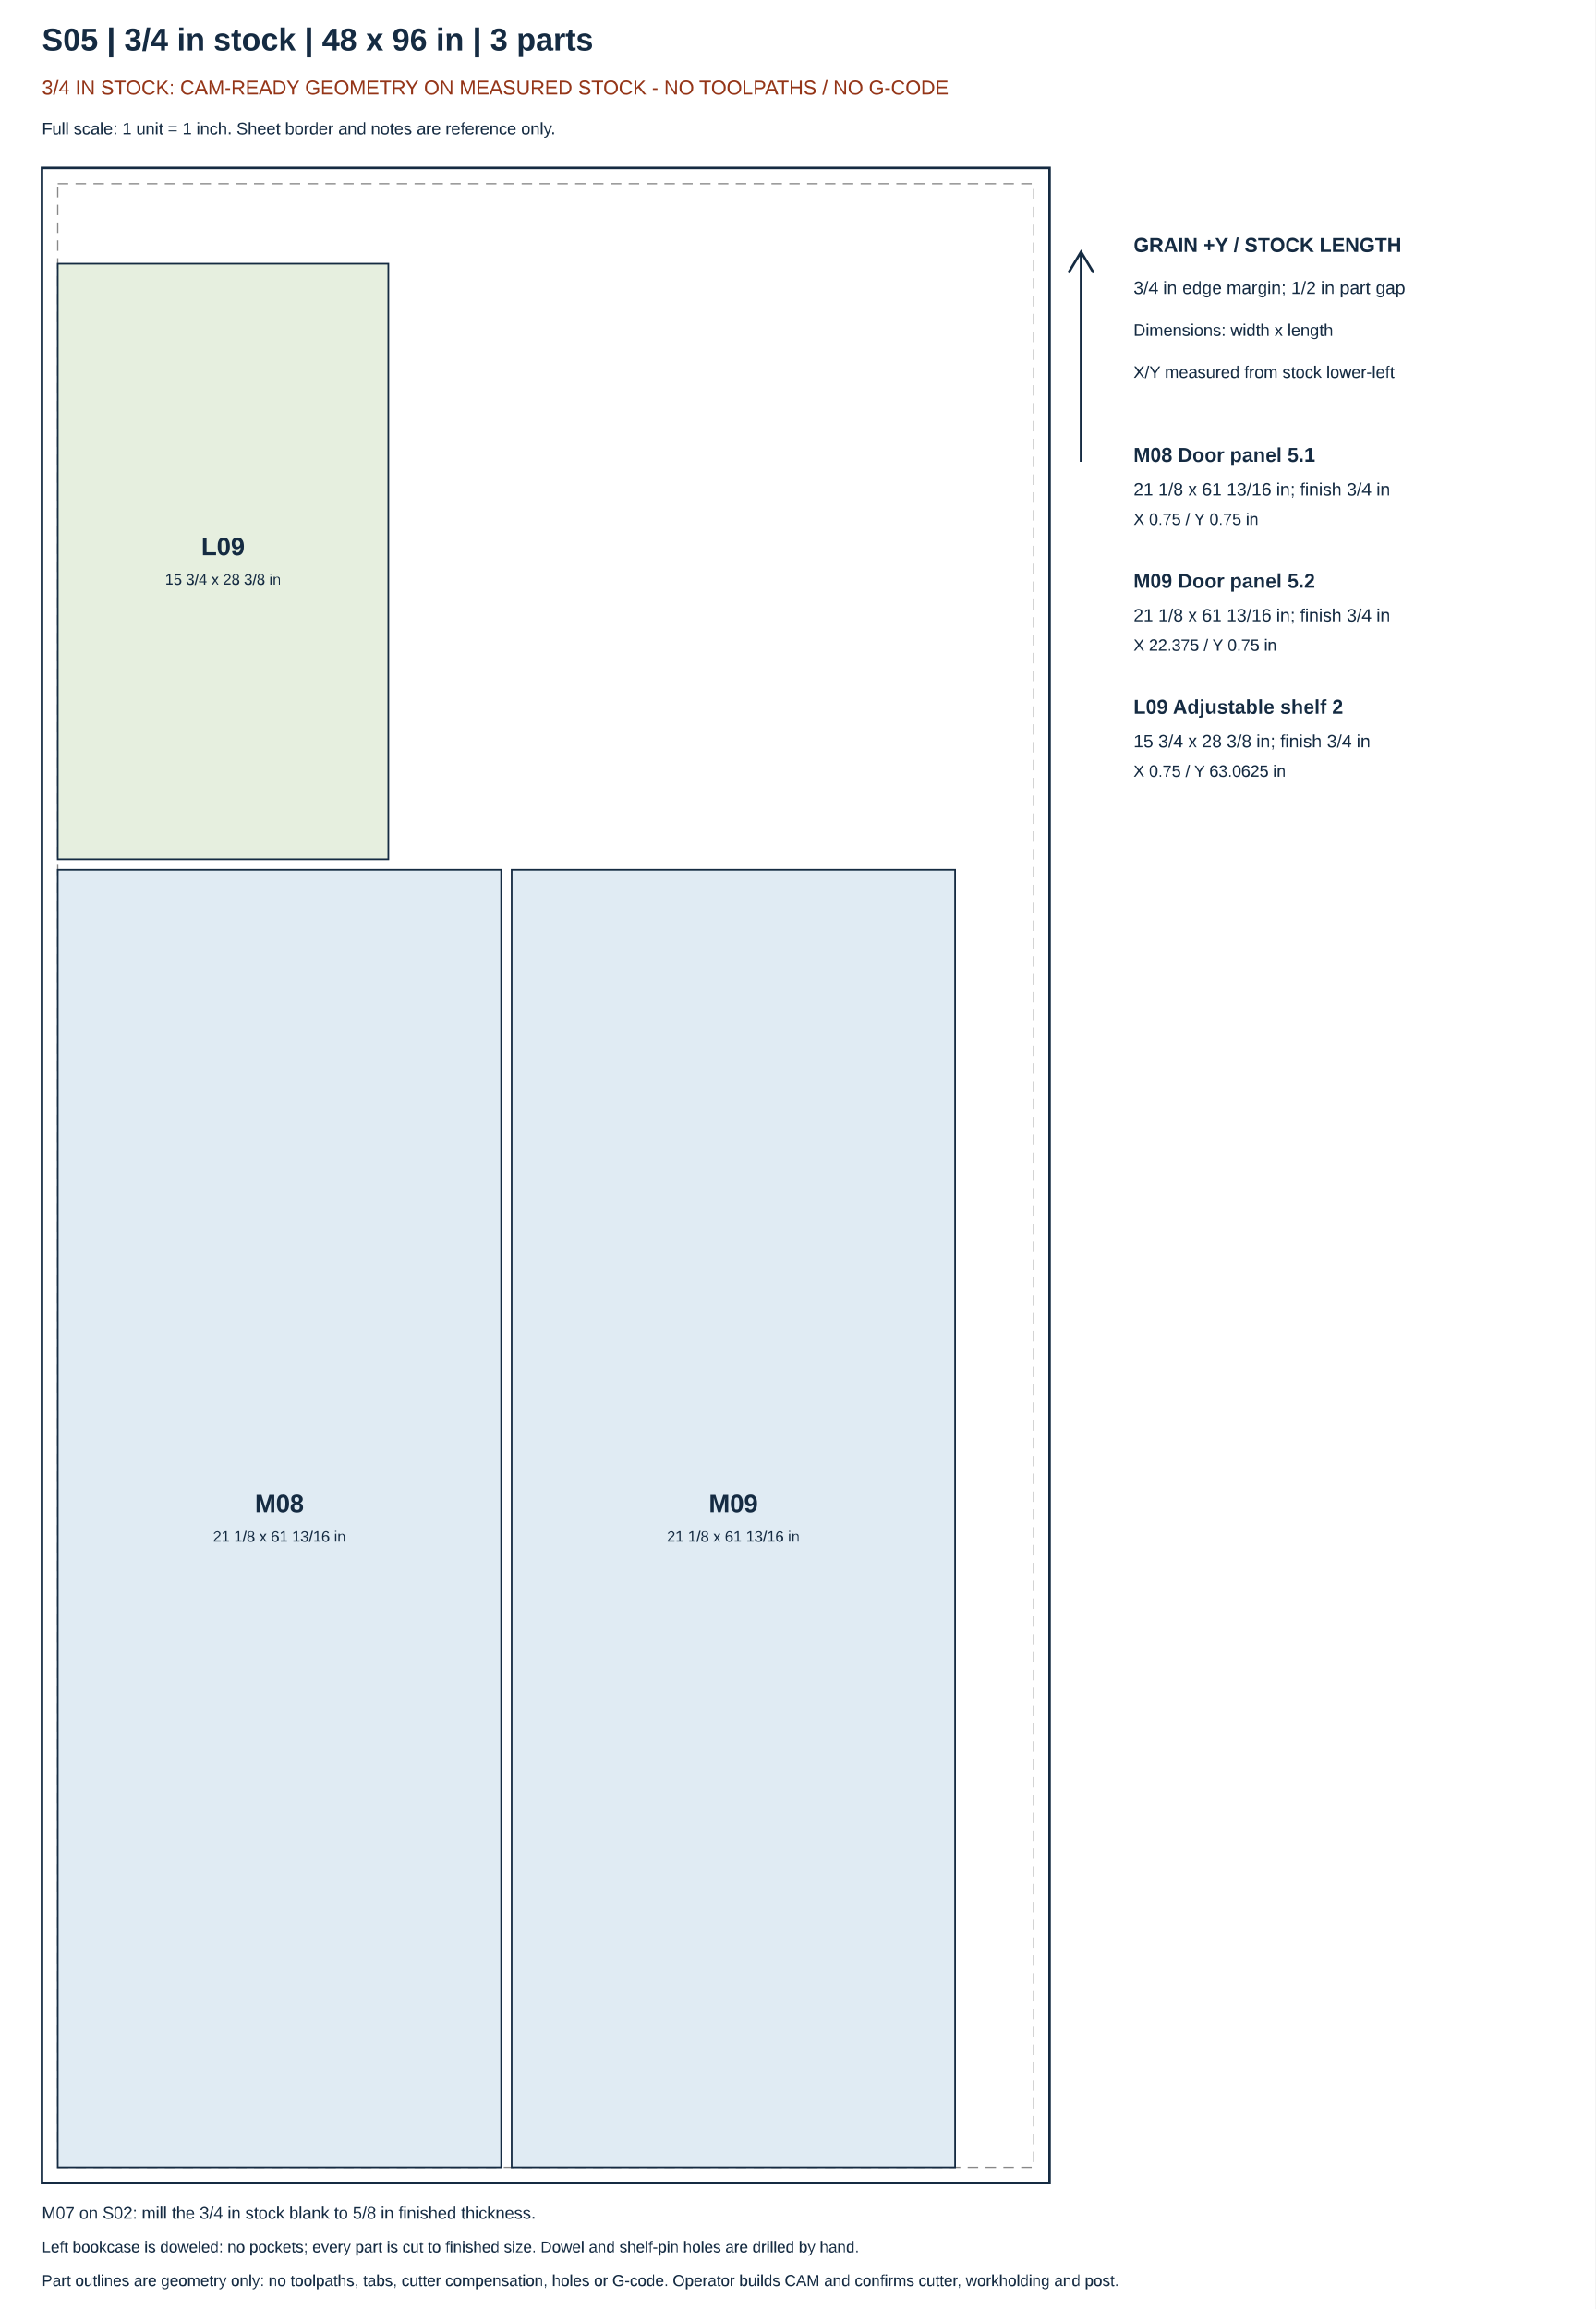
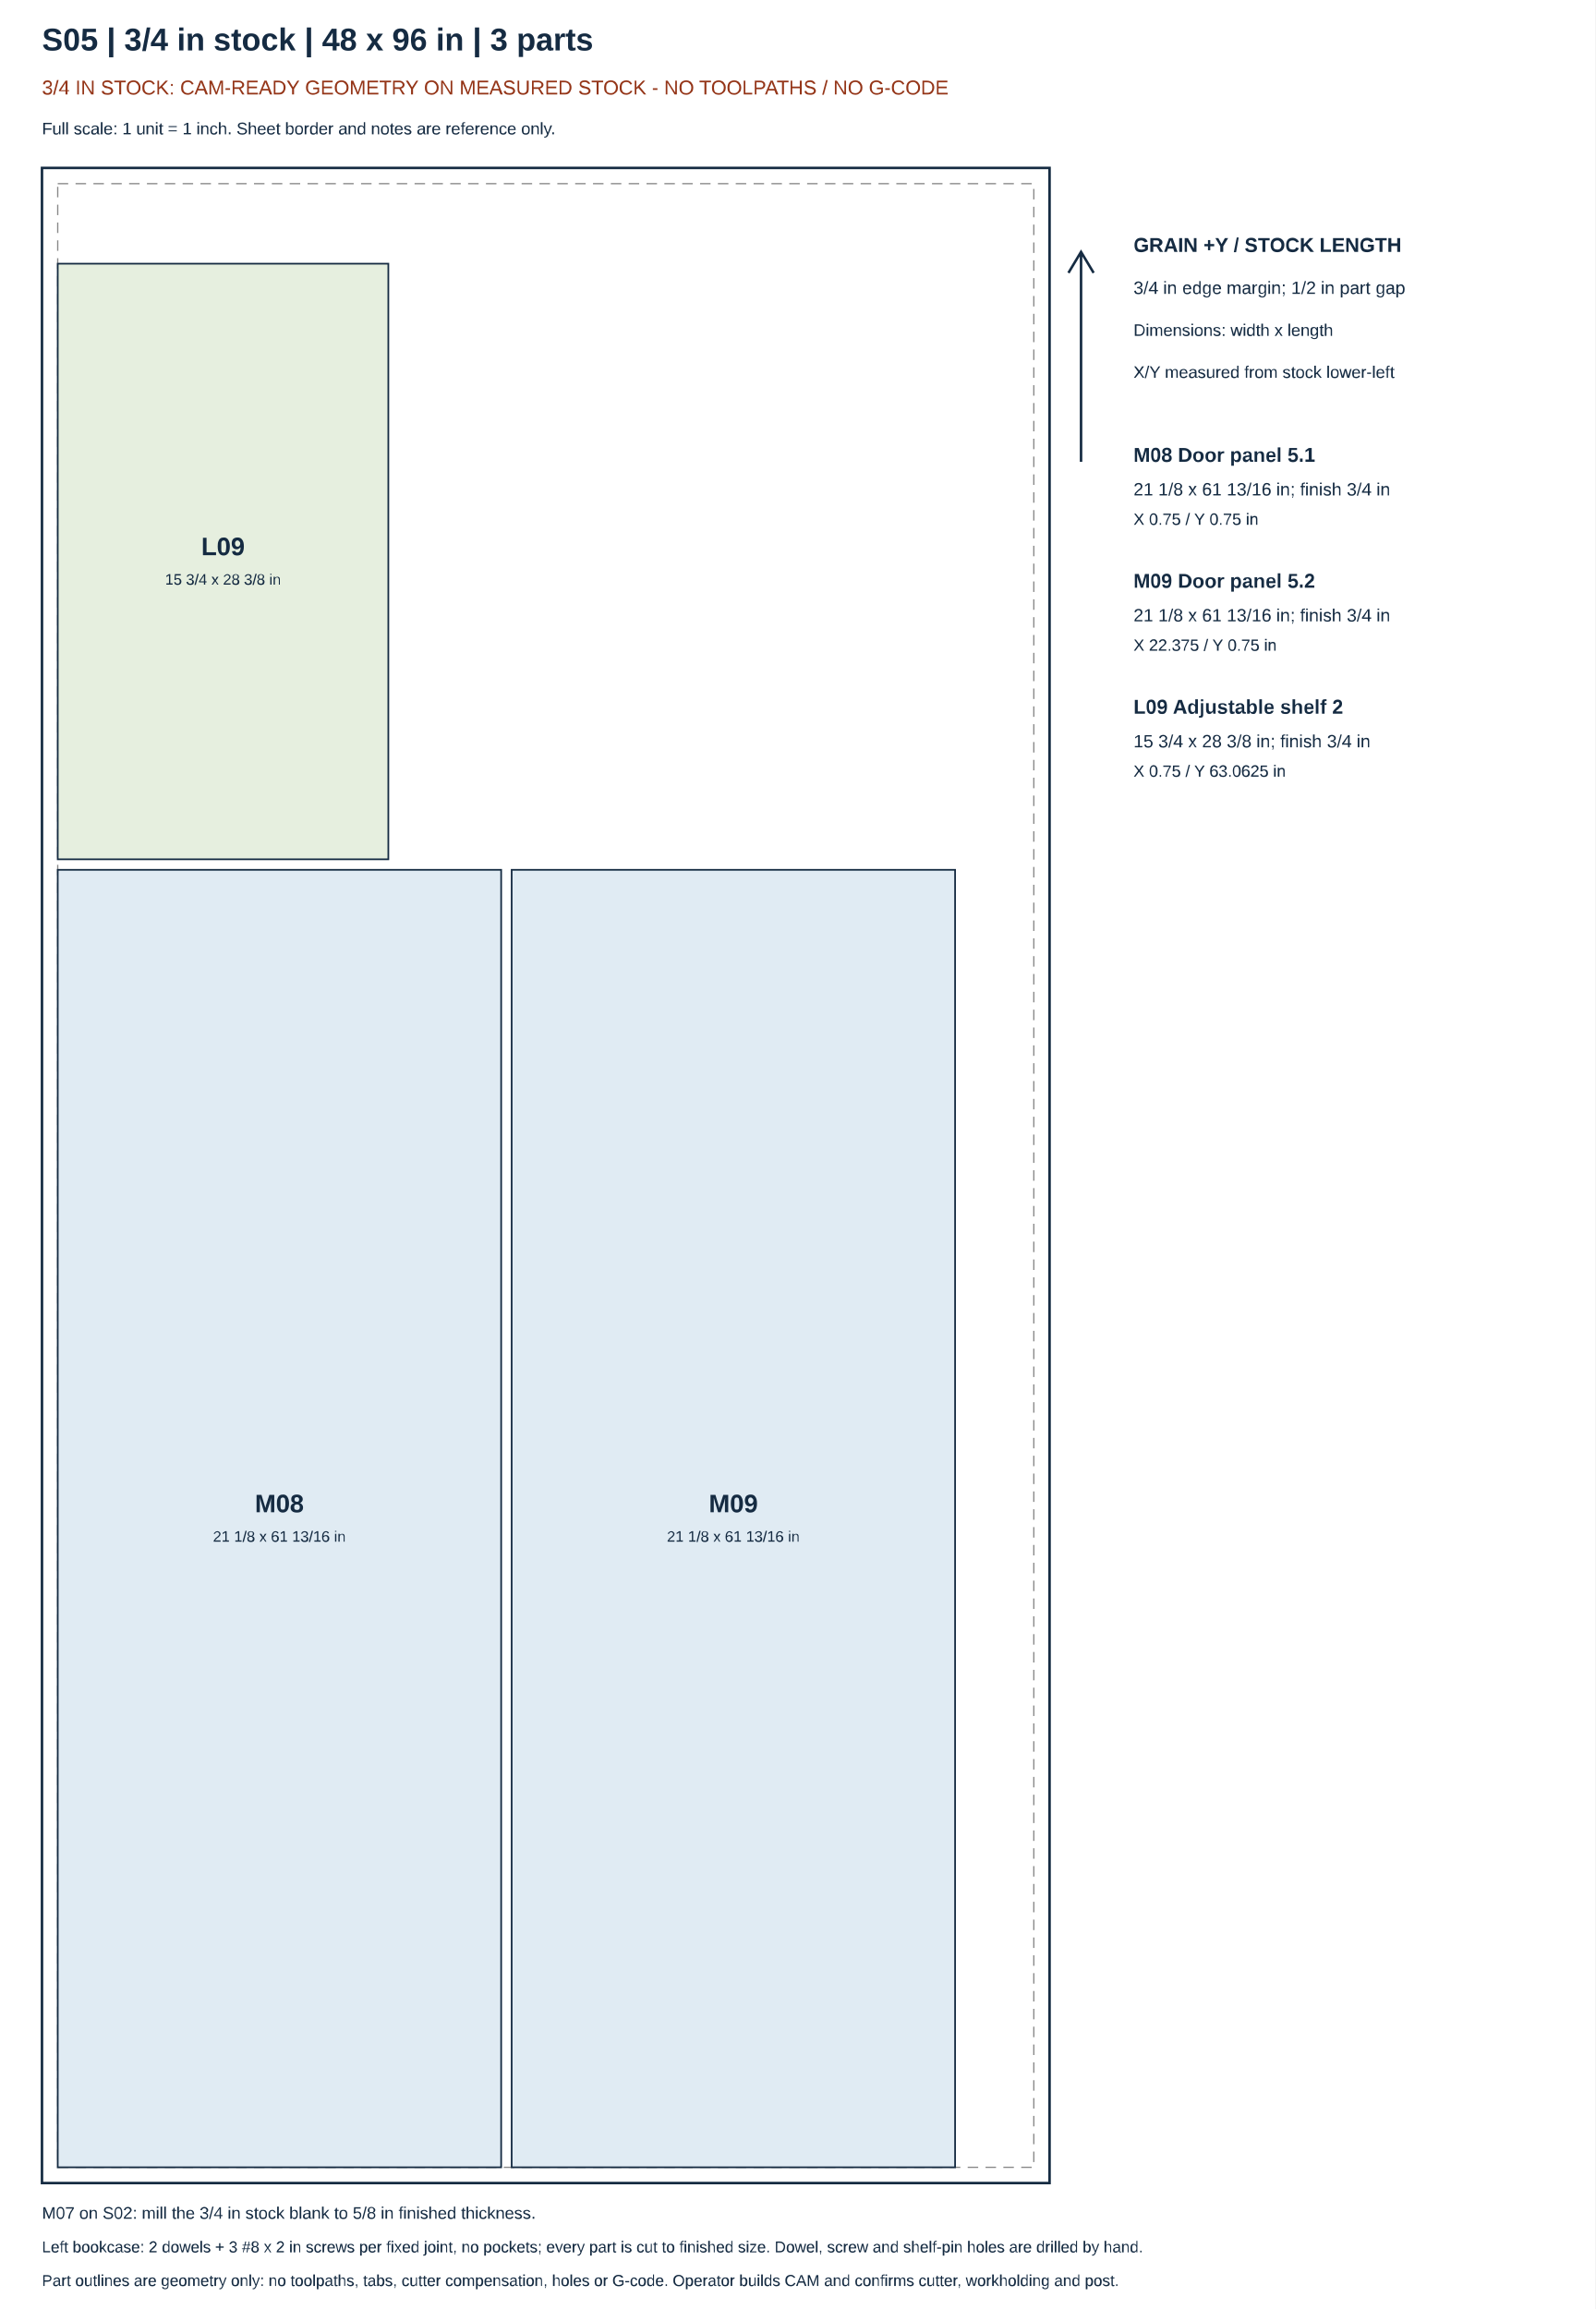
<svg xmlns="http://www.w3.org/2000/svg" width="76in" height="110in" viewBox="-2 -8 76 110">
  <rect x="-2" y="-8" width="100%" height="100%" fill="white" />
  <g font-family="Arial, sans-serif" fill="#152b42">
    <text x="0" y="-5.6" font-size="1.5" font-weight="bold">S05 | 3/4 in stock | 48 x 96 in | 3 parts</text>
    <text x="0" y="-3.5" font-size="0.95" fill="#943518">3/4 IN STOCK: CAM-READY GEOMETRY ON MEASURED STOCK - NO TOOLPATHS / NO G-CODE</text>
    <text x="0" y="-1.6" font-size="0.8">Full scale: 1 unit = 1 inch. Sheet border and notes are reference only.</text>
    <g id="STOCK_REFERENCE">
      <rect x="0" y="0" width="48" height="96" fill="none" stroke="#152b42" stroke-width="0.12" />
    </g>
    <g id="MARGIN_REFERENCE">
      <rect x="0.75" y="0.75" width="46.5" height="94.5" fill="none" stroke="#888" stroke-width="0.06" stroke-dasharray="0.5 0.35" />
    </g>
    <g id="PART_OUTLINES" stroke="#152b42" stroke-width="0.08">
      <rect id="M08" x="0.75" y="33.438" width="21.125" height="61.812" fill="#e0ebf3" />
      <rect id="M09" x="22.375" y="33.438" width="21.125" height="61.812" fill="#e0ebf3" />
      <rect id="L09" x="0.75" y="4.562" width="15.75" height="28.375" fill="#e6efdf" />
    </g>
    <g id="LABELS" text-anchor="middle">
      <g>
        <text x="11.312" y="64.044" font-size="1.2" font-weight="bold">M08</text>
        <text x="11.312" y="65.444" font-size="0.72">21 1/8 x 61 13/16 in</text>
      </g>
      <g>
        <text x="32.938" y="64.044" font-size="1.2" font-weight="bold">M09</text>
        <text x="32.938" y="65.444" font-size="0.72">21 1/8 x 61 13/16 in</text>
      </g>
      <g>
        <text x="8.625" y="18.45" font-size="1.2" font-weight="bold">L09</text>
        <text x="8.625" y="19.85" font-size="0.72">15 3/4 x 28 3/8 in</text>
      </g>
    </g>
    <g id="GRAIN_REFERENCE" stroke="#152b42" stroke-width="0.12" fill="none">
      <path d="M 49.5 14 V 4 M 48.9 5 L 49.5 4 L 50.1 5" />
    </g>
    <text x="52" y="4" font-size="0.95" font-weight="bold">GRAIN +Y / STOCK LENGTH</text>
    <text x="52" y="6" font-size="0.85">3/4 in edge margin; 1/2 in part gap</text>
    <text x="52" y="8" font-size="0.8">Dimensions: width x length</text>
    <text x="52" y="10" font-size="0.8">X/Y measured from stock lower-left</text>
    <text x="52" y="14" font-size="0.95" font-weight="bold">M08  Door panel 5.1</text>
    <text x="52" y="15.6" font-size="0.85">21 1/8 x 61 13/16 in; finish 3/4 in</text>
    <text x="52" y="17" font-size="0.78">X 0.75 / Y 0.75 in</text>
    <text x="52" y="20" font-size="0.95" font-weight="bold">M09  Door panel 5.2</text>
    <text x="52" y="21.6" font-size="0.85">21 1/8 x 61 13/16 in; finish 3/4 in</text>
    <text x="52" y="23" font-size="0.78">X 22.375 / Y 0.75 in</text>
    <text x="52" y="26" font-size="0.95" font-weight="bold">L09  Adjustable shelf 2</text>
    <text x="52" y="27.6" font-size="0.85">15 3/4 x 28 3/8 in; finish 3/4 in</text>
    <text x="52" y="29" font-size="0.78">X 0.75 / Y 63.0625 in</text>
    <text x="0" y="97.7" font-size="0.8">M07 on S02: mill the 3/4 in stock blank to 5/8 in finished thickness.</text>
-     <text x="0" y="99.3" font-size="0.75">Left bookcase is doweled: no pockets; every part is cut to finished size. Dowel and shelf-pin holes are drilled by hand.</text>
+     <text x="0" y="99.3" font-size="0.75">Left bookcase: 2 dowels + 3 #8 x 2 in screws per fixed joint, no pockets; every part is cut to finished size. Dowel, screw and shelf-pin holes are drilled by hand.</text>
    <text x="0" y="100.9" font-size="0.75">Part outlines are geometry only: no toolpaths, tabs, cutter compensation, holes or G-code. Operator builds CAM and confirms cutter, workholding and post.</text>
  </g>
</svg>
